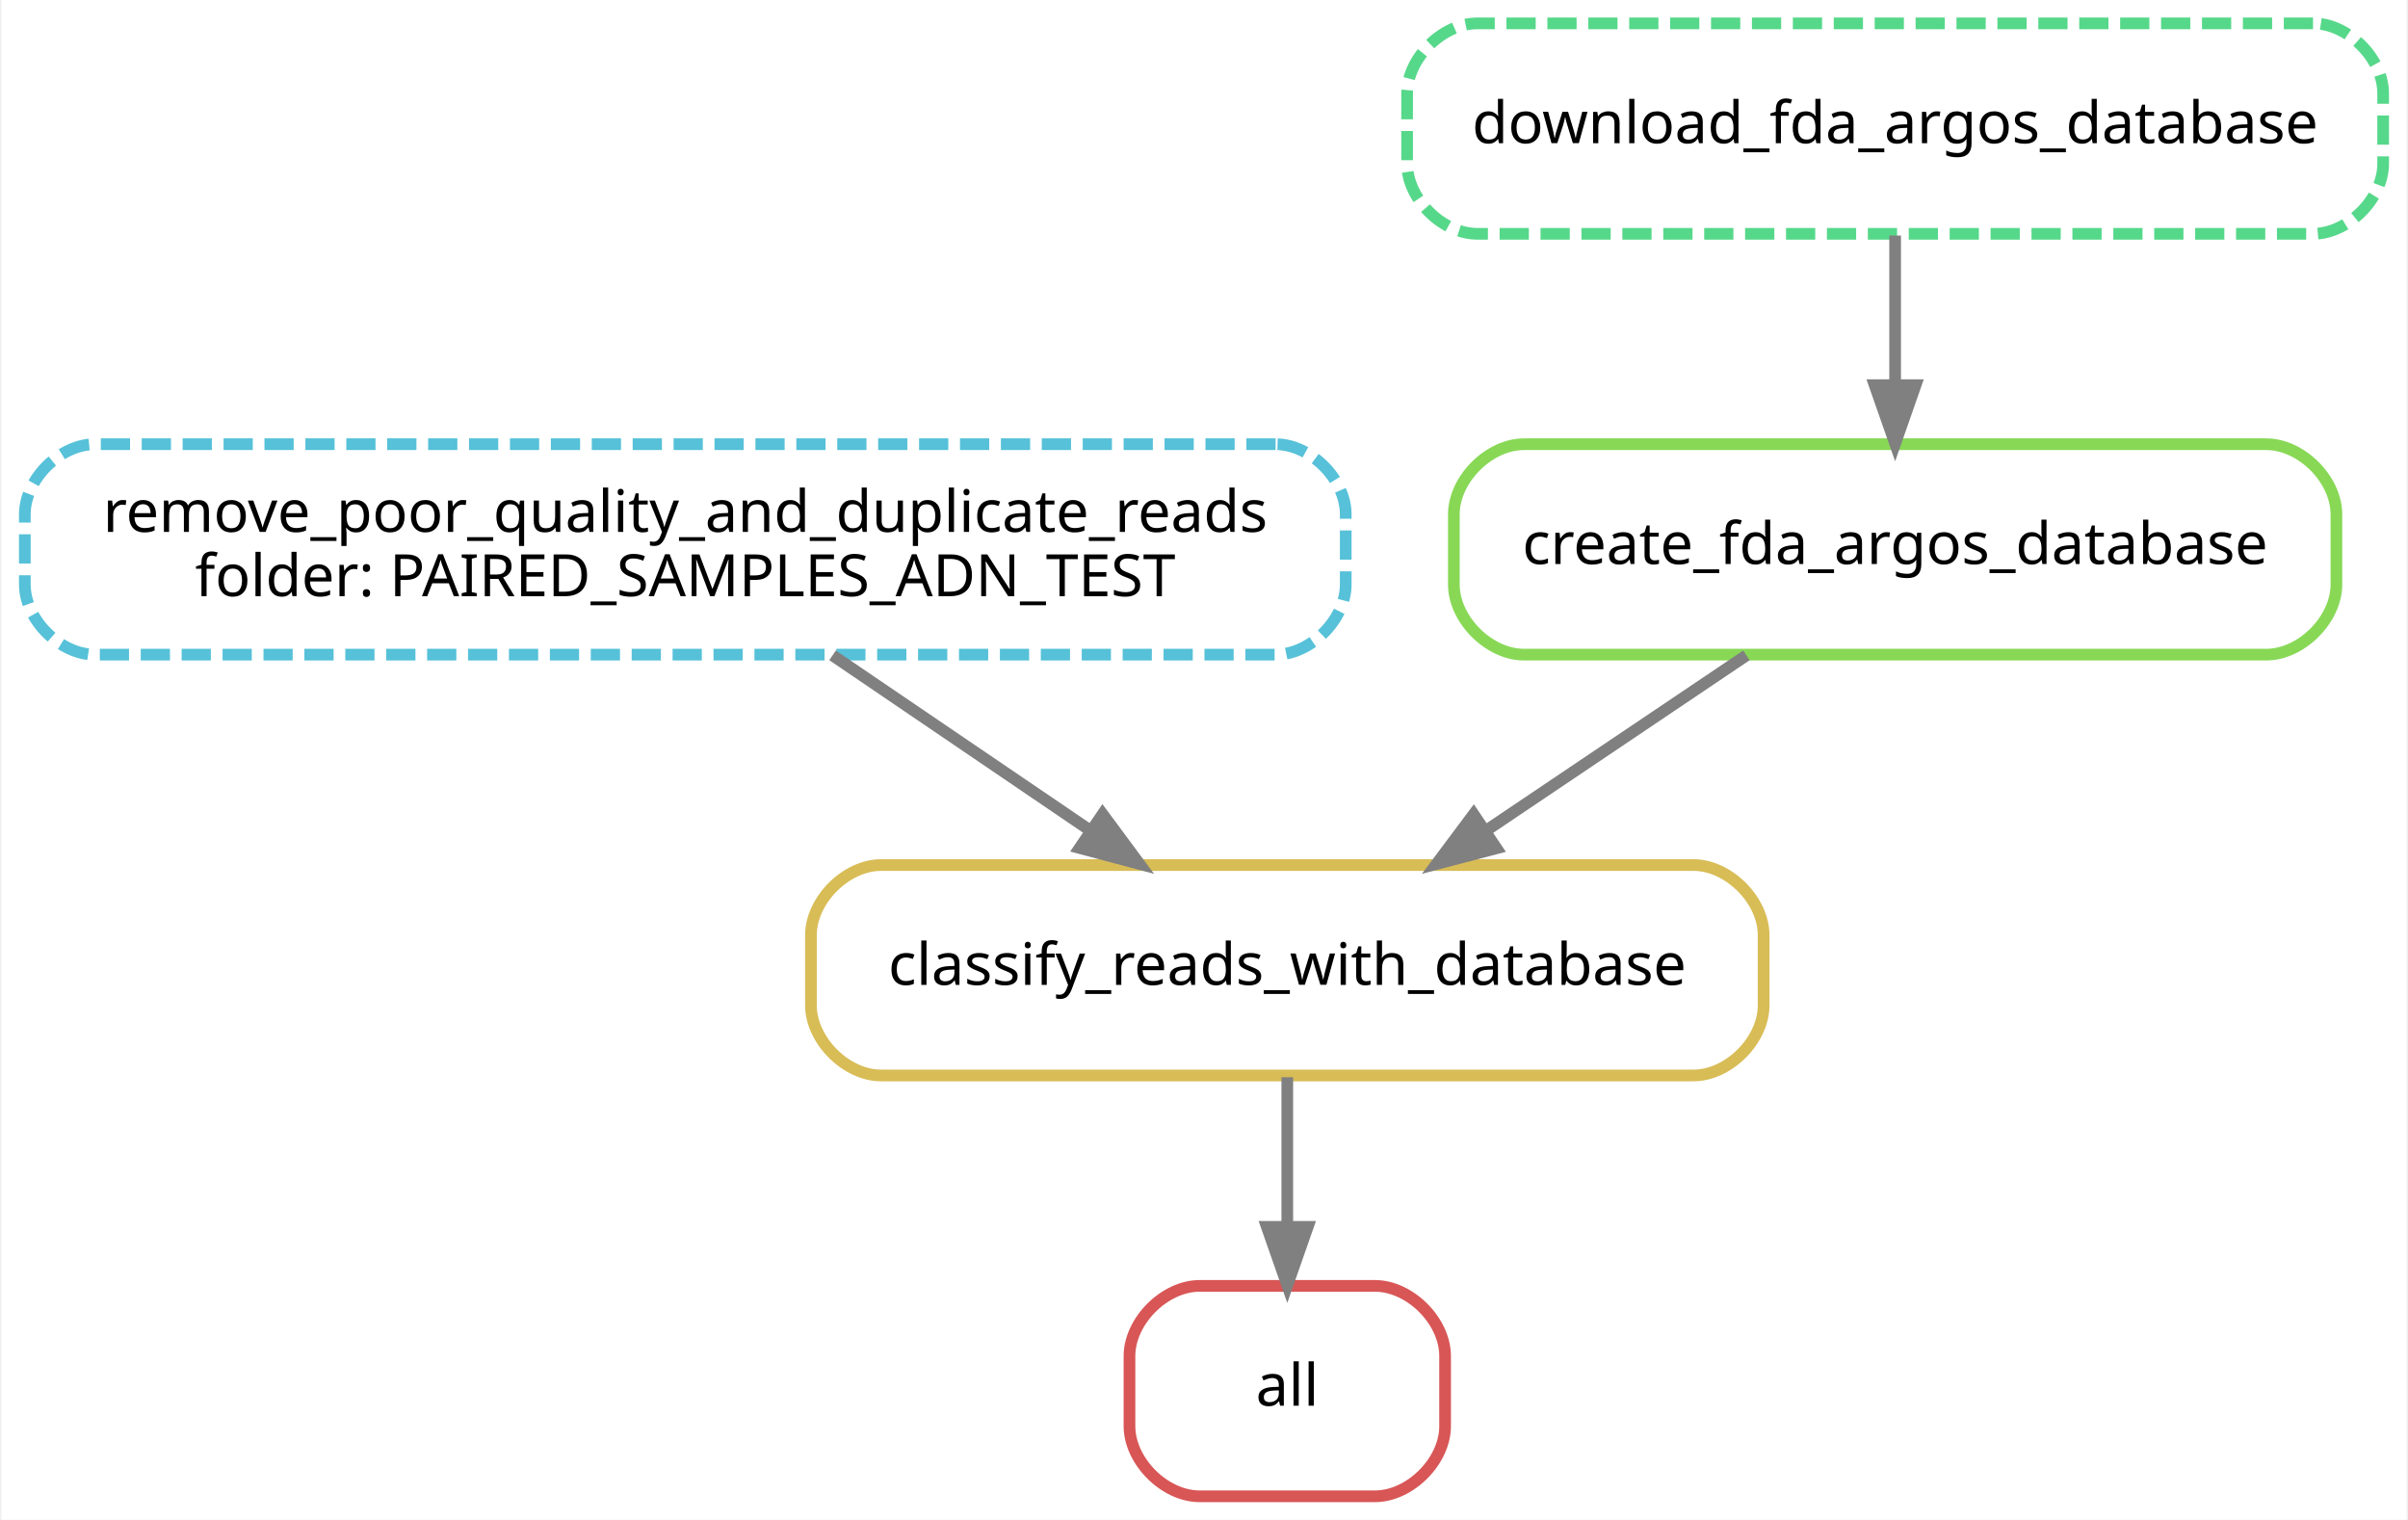
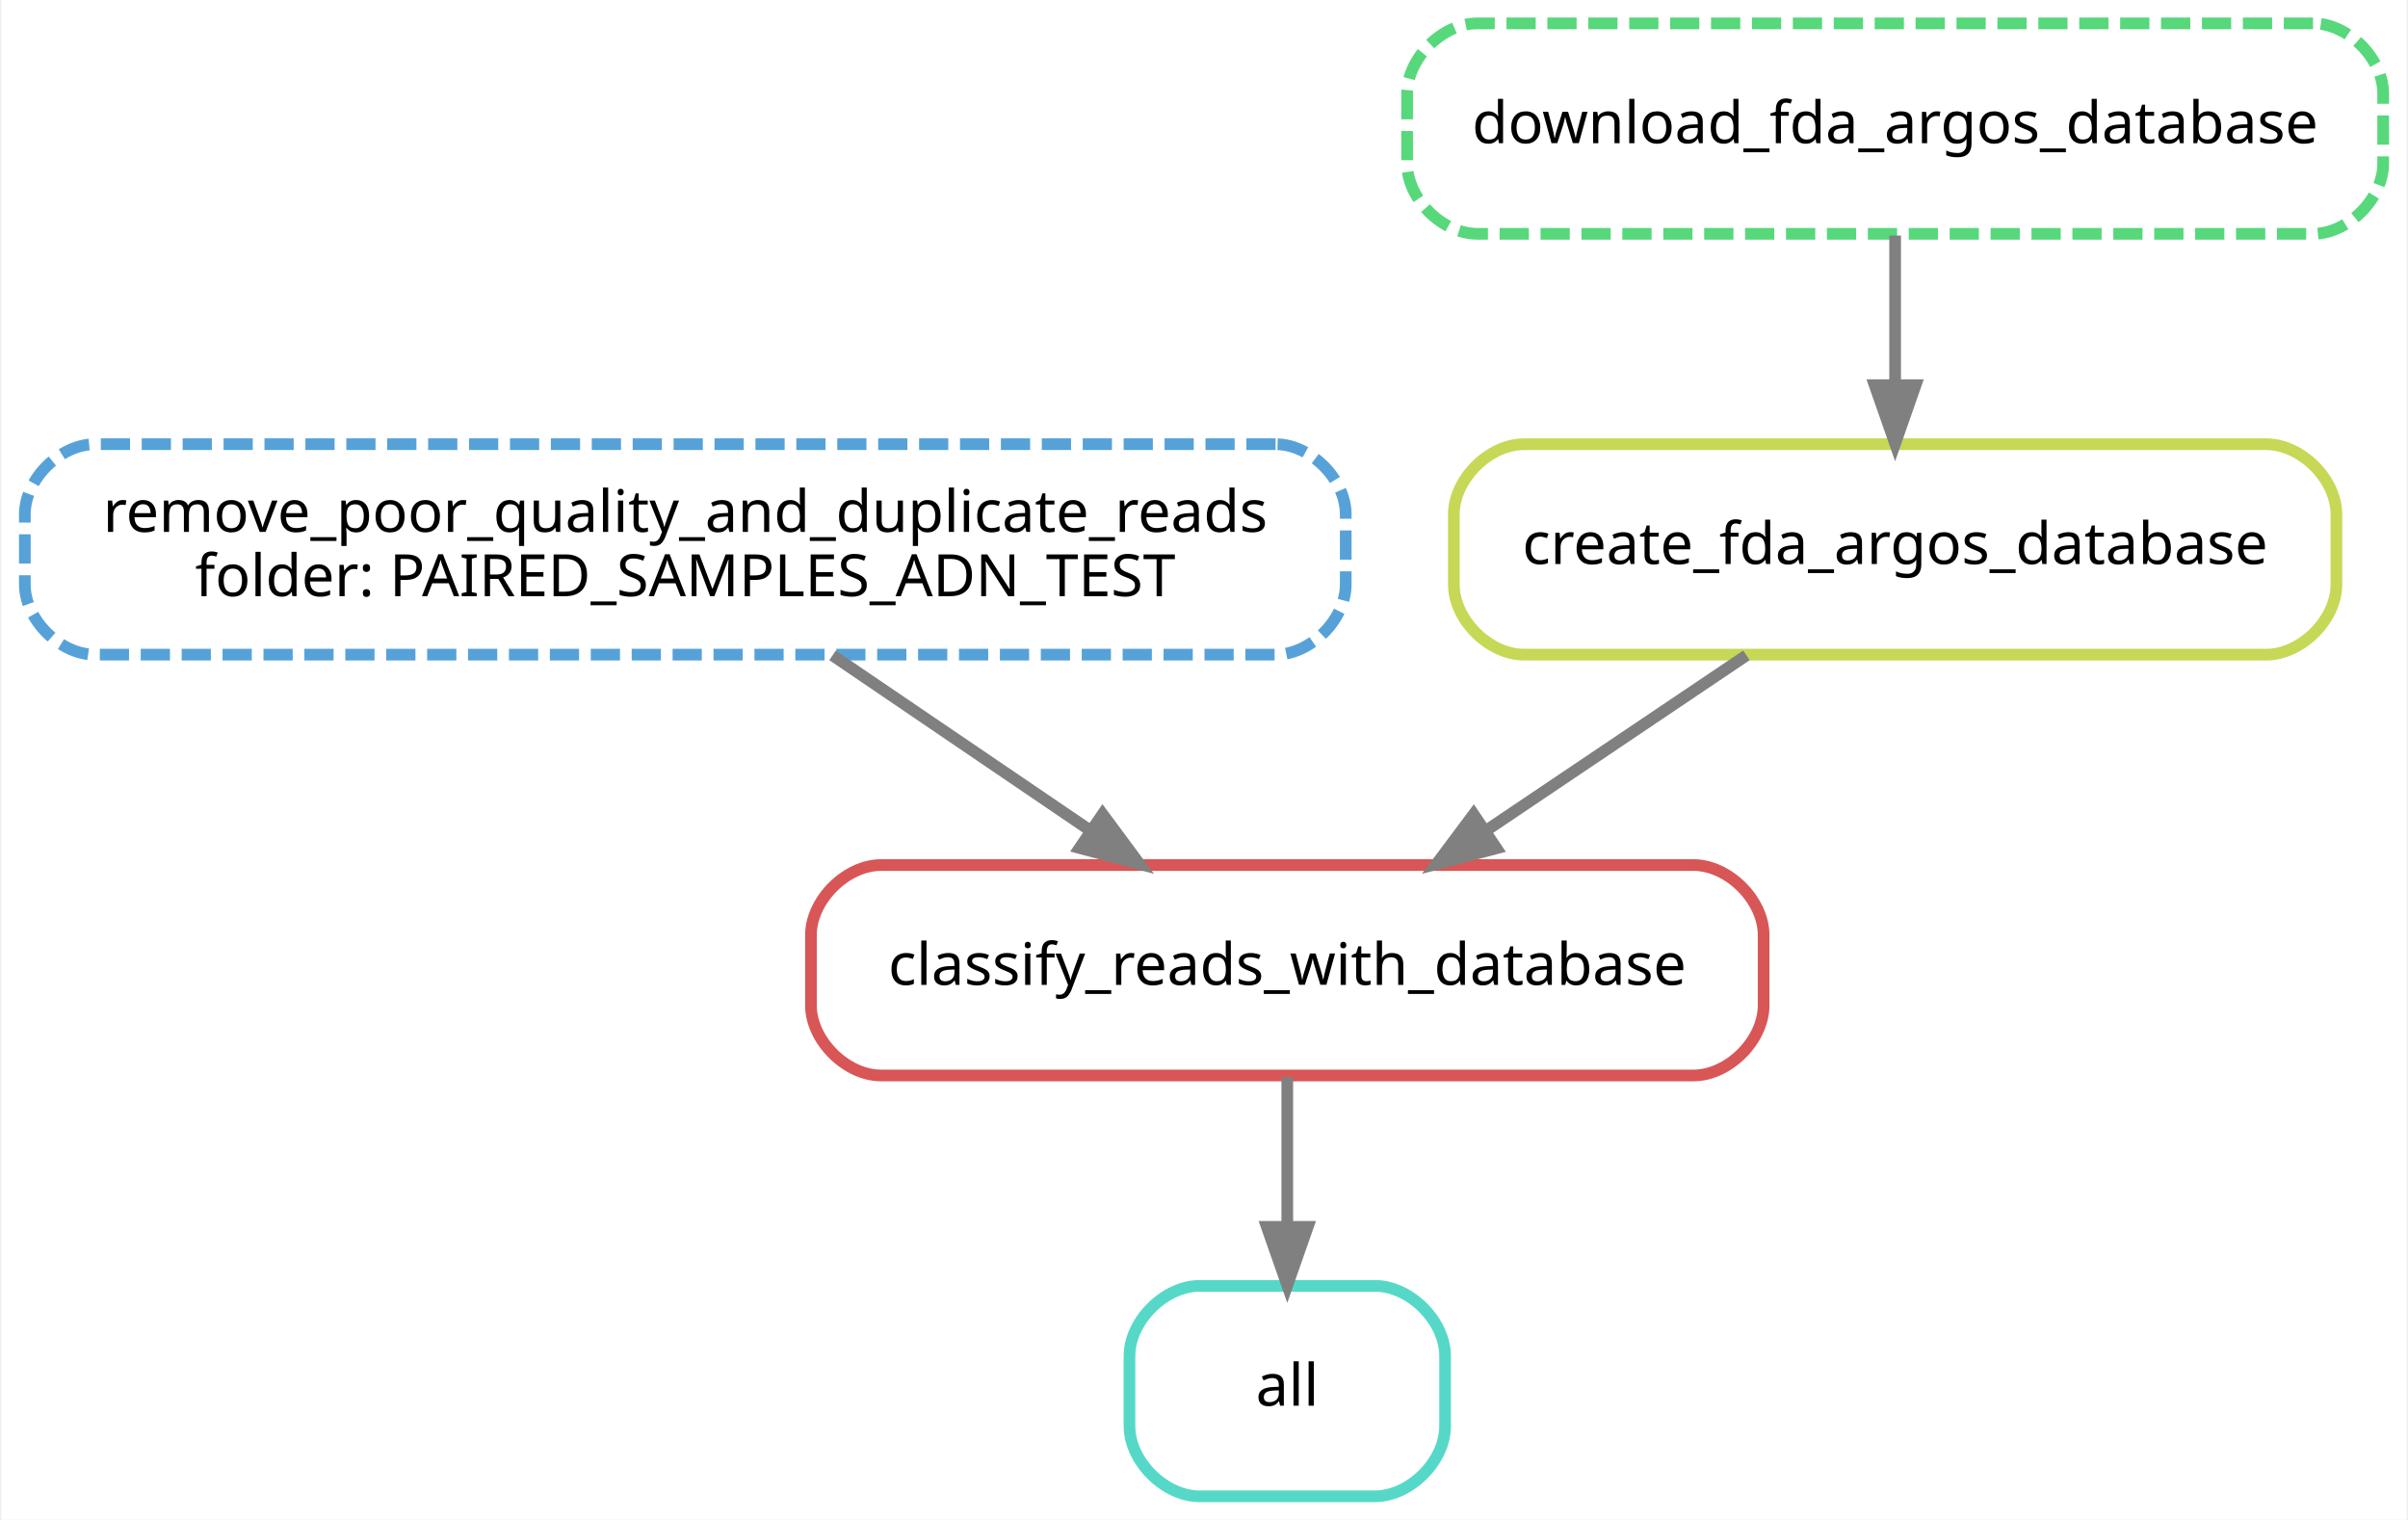
<svg xmlns="http://www.w3.org/2000/svg" width="412pt" height="260pt" viewBox="0.00 0.00 411.50 260.00">
  <g id="graph0" class="graph" transform="scale(1 1) rotate(0) translate(4 256)">
    <polygon fill="white" stroke="none" points="-4,4 -4,-256 407.5,-256 407.5,4 -4,4" />
    <g id="node1" class="node">
-       <path fill="none" stroke="#d85656" stroke-width="2" d="M231,-36C231,-36 201,-36 201,-36 195,-36 189,-30 189,-24 189,-24 189,-12 189,-12 189,-6 195,-0 201,-0 201,-0 231,-0 231,-0 237,-0 243,-6 243,-12 243,-12 243,-24 243,-24 243,-30 237,-36 231,-36" />
+       <path fill="none" stroke="#56d8c9" stroke-width="2" d="M231,-36C231,-36 201,-36 201,-36 195,-36 189,-30 189,-24 189,-24 189,-12 189,-12 189,-6 195,-0 201,-0 201,-0 231,-0 231,-0 237,-0 243,-6 243,-12 243,-12 243,-24 243,-24 243,-30 237,-36 231,-36" />
      <text text-anchor="middle" x="216" y="-15.5" font-family="sans" font-size="10.00">all</text>
    </g>
    <g id="node2" class="node">
-       <path fill="none" stroke="#d8bc56" stroke-width="2" d="M285.5,-108C285.5,-108 146.5,-108 146.5,-108 140.5,-108 134.5,-102 134.5,-96 134.5,-96 134.5,-84 134.5,-84 134.5,-78 140.5,-72 146.5,-72 146.5,-72 285.5,-72 285.5,-72 291.5,-72 297.5,-78 297.5,-84 297.5,-84 297.5,-96 297.5,-96 297.5,-102 291.5,-108 285.5,-108" />
+       <path fill="none" stroke="#d85656" stroke-width="2" d="M285.5,-108C285.5,-108 146.5,-108 146.5,-108 140.5,-108 134.5,-102 134.5,-96 134.5,-96 134.5,-84 134.5,-84 134.5,-78 140.5,-72 146.5,-72 146.5,-72 285.5,-72 285.5,-72 291.5,-72 297.5,-78 297.5,-84 297.5,-84 297.5,-96 297.5,-96 297.5,-102 291.5,-108 285.5,-108" />
      <text text-anchor="middle" x="216" y="-87.5" font-family="sans" font-size="10.00">classify_reads_with_database</text>
    </g>
    <g id="edge1" class="edge">
      <path fill="none" stroke="grey" stroke-width="2" d="M216,-71.697C216,-63.983 216,-54.712 216,-46.112" />
      <polygon fill="grey" stroke="grey" stroke-width="2" points="219.5,-46.104 216,-36.104 212.5,-46.104 219.5,-46.104" />
    </g>
    <g id="node3" class="node">
-       <path fill="none" stroke="#56c1d8" stroke-width="2" stroke-dasharray="5,2" d="M214,-180C214,-180 12,-180 12,-180 6,-180 0,-174 0,-168 0,-168 0,-156 0,-156 0,-150 6,-144 12,-144 12,-144 214,-144 214,-144 220,-144 226,-150 226,-156 226,-156 226,-168 226,-168 226,-174 220,-180 214,-180" />
+       <path fill="none" stroke="#56a2d8" stroke-width="2" stroke-dasharray="5,2" d="M214,-180C214,-180 12,-180 12,-180 6,-180 0,-174 0,-168 0,-168 0,-156 0,-156 0,-150 6,-144 12,-144 12,-144 214,-144 214,-144 220,-144 226,-150 226,-156 226,-156 226,-168 226,-168 226,-174 220,-180 214,-180" />
      <text text-anchor="middle" x="113" y="-165" font-family="sans" font-size="10.00">remove_poor_quality_and_duplicate_reads</text>
      <text text-anchor="middle" x="113" y="-154" font-family="sans" font-size="10.00">folder: PAIRED_SAMPLES_ADN_TEST</text>
    </g>
    <g id="edge2" class="edge">
      <path fill="none" stroke="grey" stroke-width="2" d="M138.197,-143.876C151.414,-134.893 167.792,-123.763 182.107,-114.034" />
      <polygon fill="grey" stroke="grey" stroke-width="2" points="184.403,-116.705 190.707,-108.19 180.468,-110.916 184.403,-116.705" />
    </g>
    <g id="node4" class="node">
-       <path fill="none" stroke="#88d856" stroke-width="2" d="M383.5,-180C383.5,-180 256.5,-180 256.5,-180 250.5,-180 244.5,-174 244.5,-168 244.5,-168 244.5,-156 244.5,-156 244.5,-150 250.5,-144 256.5,-144 256.5,-144 383.5,-144 383.5,-144 389.5,-144 395.5,-150 395.5,-156 395.5,-156 395.5,-168 395.5,-168 395.5,-174 389.5,-180 383.5,-180" />
+       <path fill="none" stroke="#c6d856" stroke-width="2" d="M383.5,-180C383.5,-180 256.5,-180 256.5,-180 250.5,-180 244.5,-174 244.5,-168 244.5,-168 244.5,-156 244.5,-156 244.5,-150 250.5,-144 256.5,-144 256.5,-144 383.5,-144 383.5,-144 389.5,-144 395.5,-150 395.5,-156 395.5,-156 395.5,-168 395.5,-168 395.5,-174 389.5,-180 383.5,-180" />
      <text text-anchor="middle" x="320" y="-159.5" font-family="sans" font-size="10.00">create_fda_argos_database</text>
    </g>
    <g id="edge3" class="edge">
      <path fill="none" stroke="grey" stroke-width="2" d="M294.559,-143.876C281.213,-134.893 264.676,-123.763 250.222,-114.034" />
      <polygon fill="grey" stroke="grey" stroke-width="2" points="251.789,-110.87 241.539,-108.19 247.881,-116.677 251.789,-110.87" />
    </g>
    <g id="node5" class="node">
-       <path fill="none" stroke="#56d88a" stroke-width="2" stroke-dasharray="5,2" d="M391.5,-252C391.5,-252 248.5,-252 248.5,-252 242.5,-252 236.5,-246 236.5,-240 236.5,-240 236.5,-228 236.5,-228 236.5,-222 242.5,-216 248.5,-216 248.5,-216 391.5,-216 391.5,-216 397.5,-216 403.5,-222 403.5,-228 403.5,-228 403.5,-240 403.5,-240 403.5,-246 397.5,-252 391.5,-252" />
+       <path fill="none" stroke="#56d87b" stroke-width="2" stroke-dasharray="5,2" d="M391.5,-252C391.5,-252 248.5,-252 248.5,-252 242.5,-252 236.5,-246 236.5,-240 236.5,-240 236.5,-228 236.5,-228 236.5,-222 242.5,-216 248.5,-216 248.5,-216 391.5,-216 391.5,-216 397.5,-216 403.5,-222 403.5,-228 403.5,-228 403.5,-240 403.5,-240 403.5,-246 397.5,-252 391.5,-252" />
      <text text-anchor="middle" x="320" y="-231.5" font-family="sans" font-size="10.00">download_fda_argos_database</text>
    </g>
    <g id="edge4" class="edge">
      <path fill="none" stroke="grey" stroke-width="2" d="M320,-215.697C320,-207.983 320,-198.712 320,-190.112" />
      <polygon fill="grey" stroke="grey" stroke-width="2" points="323.5,-190.104 320,-180.104 316.5,-190.104 323.5,-190.104" />
    </g>
  </g>
</svg>
